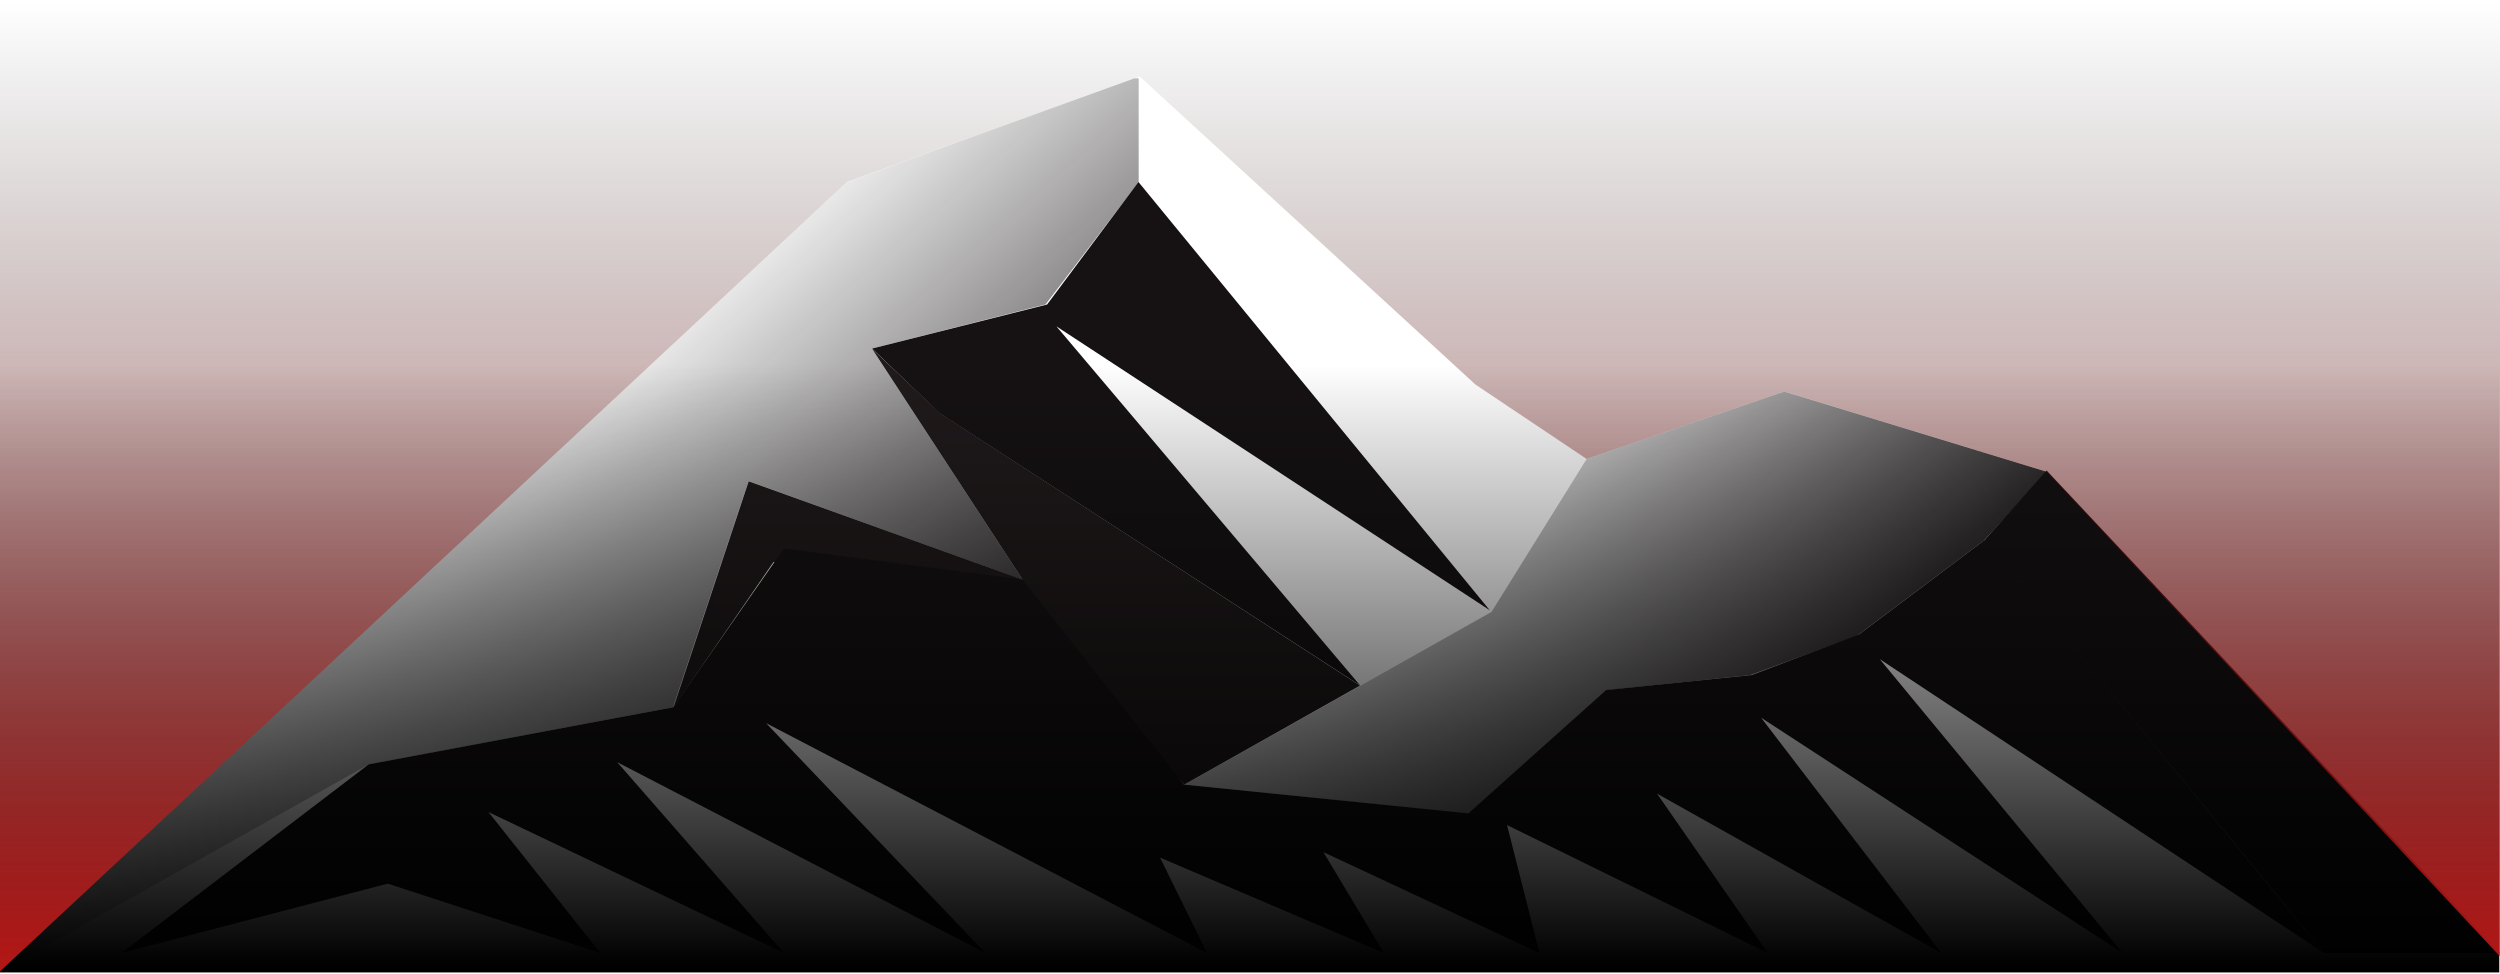
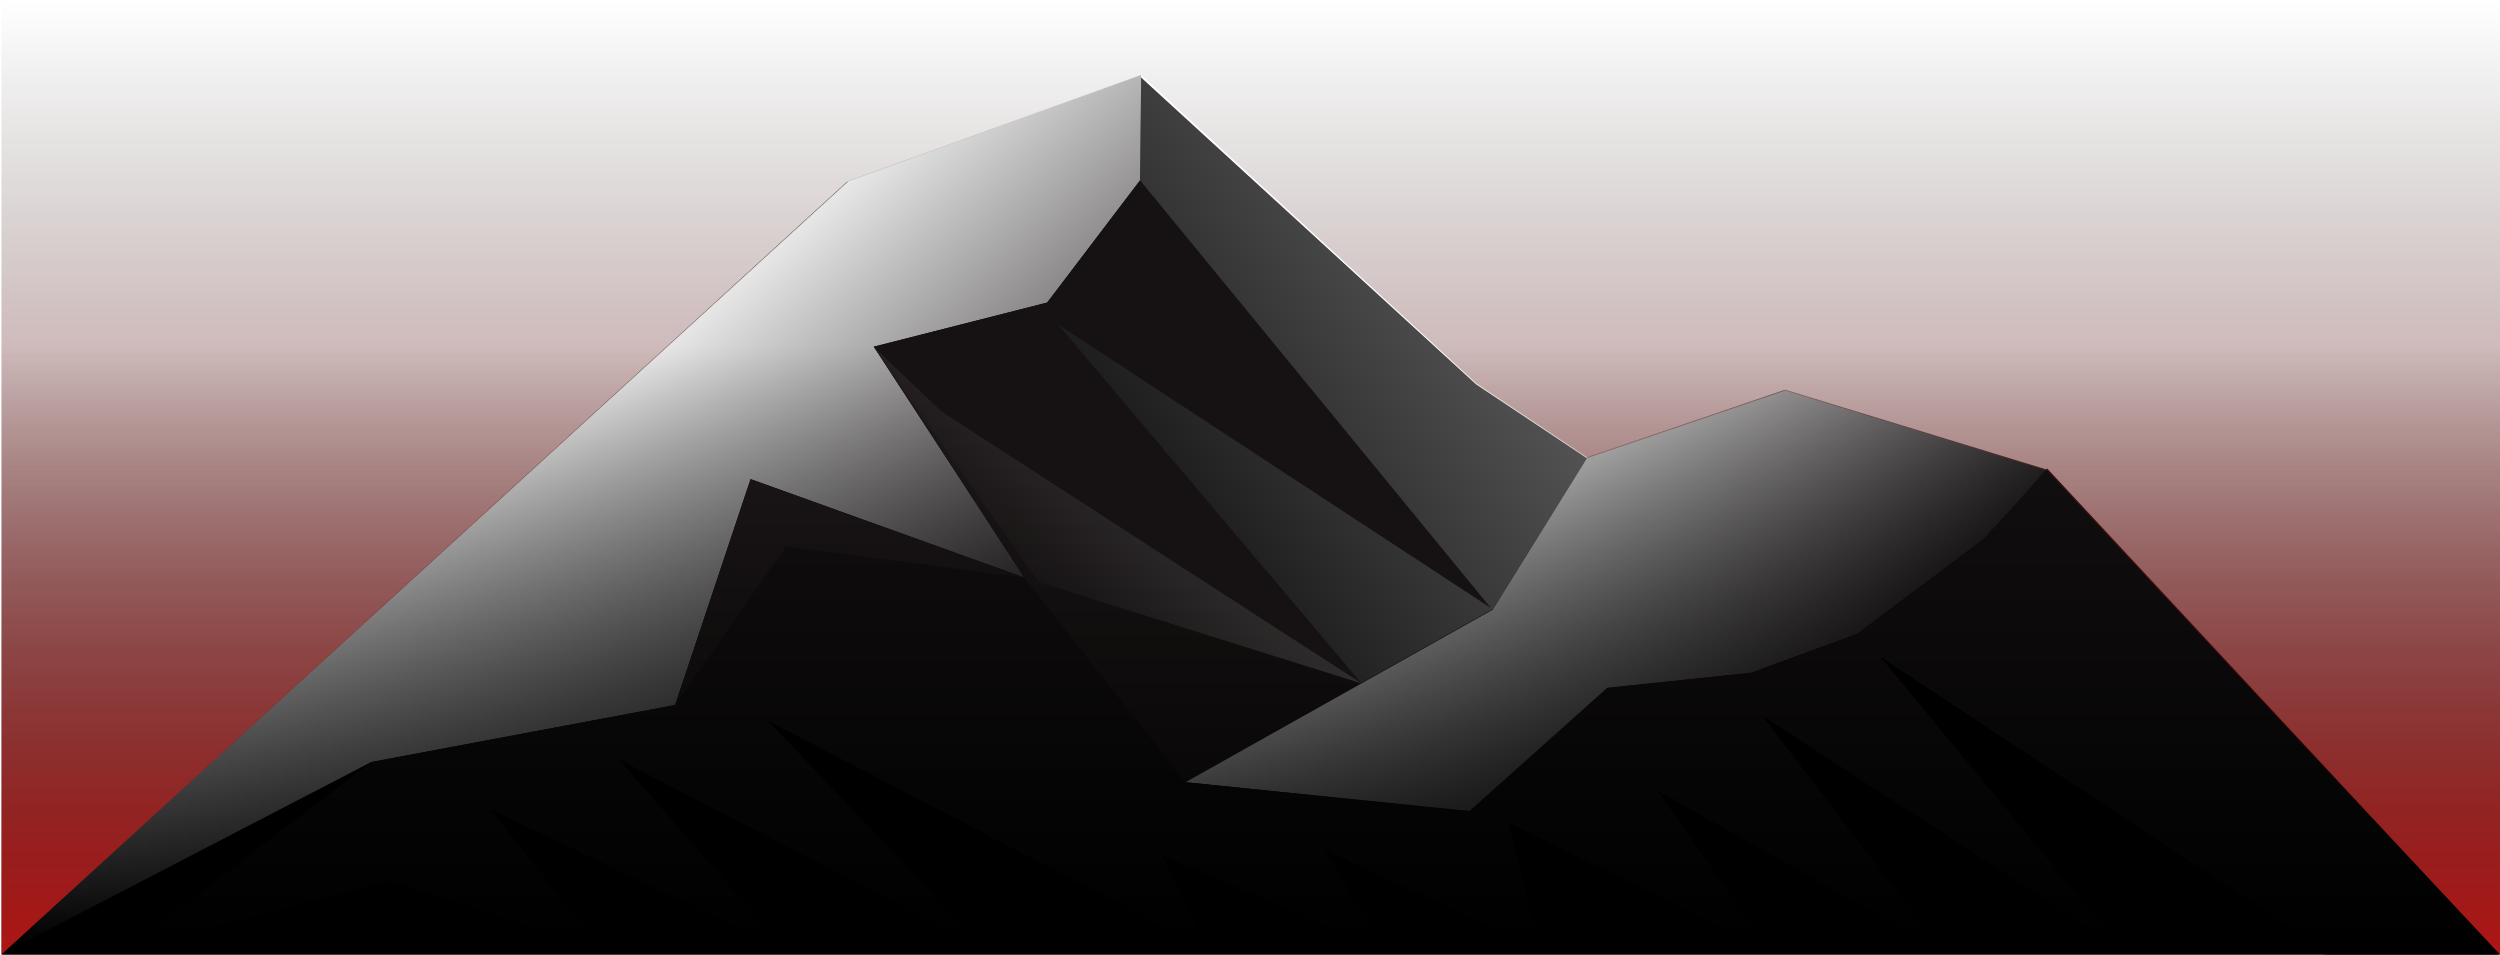
- <svg xmlns="http://www.w3.org/2000/svg" width="1718" height="669" viewBox="0 0 1718 669" fill="none">
-   <path d="M719.231 209.622L782.426 124.997V53.063L784.317 53.582L1014.3 264.256L1090.43 315.347L1025.09 420.067L934.248 471.091L712.5 401.451L599.26 239.521L719.231 209.622Z" fill="url(#paint0_linear_151_1925)" fill-opacity="0.5" />
-   <path d="M-1 668.265L581.864 125.228L779.554 53.838H782.493V56.515V125.228L718.499 209.184L599.159 239.551L702.933 398.532L514.41 330.652L462.524 486.061L253.246 525.359L-1 668.265Z" fill="url(#paint1_linear_151_1925)" />
-   <path d="M725.974 224.278L934.616 470.992L645.931 284.219L599.235 239.524L719.575 209.253L782.359 125.073L1023.75 419.35L725.974 224.278Z" fill="#161214" />
-   <path d="M514.478 330.753L462.87 486.121L531.513 386.238L690.464 411.952L813.811 539.096L934.527 471.131L646.433 284.259L599.227 239.615L702.689 398.247L514.478 330.753Z" fill="#201A1B" />
-   <path d="M1009.1 559.305L814.33 539.147L1024.99 420.477L1090.38 315.355L1226.16 269.09L1406.64 324.218L1363.28 371.551L1275.81 437.146L1202.84 463.88L1105.28 474.208L1009.1 559.305Z" fill="url(#paint2_linear_151_1925)" />
-   <path d="M253.389 525.253L83.401 654.954L266.464 607.248L412.606 654.954L335.689 558.051L538.749 654.954L424.143 523.762L677.199 654.954L526.442 496.927L829.494 654.954L797.189 589.358L951.022 654.954L909.487 585.631L1057.94 654.954L1035.63 566.995L1214.85 654.954L1138.7 545.379L1334.07 654.954L1210.23 493.2L1458.67 654.954L1291.76 452.948L1597.12 654.954L1364.88 370.309L1277.39 436.057L1203.79 463.881L1103.83 474.156L1009.06 558.945L813.593 539.167L702.674 398.284L538.749 376.9L462.633 486.003L253.389 525.253Z" fill="#161214" />
-   <path d="M1406.43 323.317L1364.27 370.558L1597.29 654.954H1718L1406.43 323.317Z" fill="#161214" />
-   <rect x="0.004" y="214.265" width="1717.5" height="454" fill="url(#paint3_linear_151_1925)" />
-   <path d="M582.033 125.014L0.007 667.519L-1 0.94H1718V657.262L1406.41 324.098L1226.23 269.045L1090.27 315.358L1013.99 264.31L783.159 52.508L582.033 125.014Z" fill="url(#paint4_linear_151_1925)" />
+ <svg xmlns="http://www.w3.org/2000/svg" width="1720" height="657" viewBox="0 0 1720 657" fill="none">
+   <path d="M582.639 125.202L1.072 656.785H1718.78L1408.17 324.067L1226.94 268.744L1091.49 315.079L1015.51 264.397L784.256 52.558L582.639 125.202Z" fill="black" />
+   <path d="M0.989 656.385L583.856 124.225L783.864 51.964L785.146 51.511L785.128 53.134L784.345 124.085L720.491 208.18L601.151 238.547L704.924 397.527L516.402 329.647L464.514 485.056L255.238 524.354L0.989 656.385Z" fill="url(#paint0_linear_180_1127)" />
+   <path d="M516.4 329.641L464.428 485.295L543.159 381.101L692.461 410.948L815.59 538.177L936.785 470.132L648.43 283.256L601.224 238.611L704.686 397.243L516.4 329.641Z" fill="#201A1B" />
+   <path d="M1011.1 558.301L815.64 538.151L1026.99 419.473L1092.37 314.351L1228.16 268.086L1408.64 323.214L1365.28 370.547L1277.81 436.142L1204.83 462.876L1107.28 473.204L1011.1 558.301Z" fill="url(#paint1_linear_180_1127)" />
+   <path d="M255.386 524.25L85.398 653.95L268.461 606.244L414.603 653.95L337.686 557.047L540.746 653.95L426.14 522.758L679.196 653.95L528.439 495.923L831.491 653.95L799.186 588.354L953.019 653.95L911.484 584.627L1059.93 653.95L1037.63 565.992L1216.84 653.95L1140.7 544.375L1336.06 653.95L1212.23 492.196L1460.67 653.95L1293.76 451.944L1599.28 653.938L1365.34 370.487L1277.8 436.104L1204.81 462.879L1105.83 473.153L1011.06 557.942L815.59 538.164L704.671 397.28L540.746 375.896L464.63 485L255.386 524.25Z" fill="#161214" />
+   <path d="M1408.42 322.313L1365.32 370.893L1599.28 656.729H1720L1408.42 322.313Z" fill="#161214" />
+   <rect x="1.096" y="202.615" width="1718.91" height="454" fill="url(#paint2_linear_180_1127)" />
+   <path d="M721.229 208.619L784.423 123.994L785.146 51.505L785.795 52.079L1016.3 263.253L1092.43 314.343L1027.09 419.063L936.246 470.087L714.497 400.448L601.257 238.518L721.229 208.619Z" fill="url(#paint3_linear_180_1127)" fill-opacity="0.5" />
+   <path d="M727.971 223.274L936.773 470.133L647.928 283.216L601.093 238.503L720.484 208.14L784.355 124.069L1025.74 418.346L727.971 223.274Z" fill="#161214" />
+   <path d="M584.03 124.755L0.997 656.633V0.681H1720V656.71L1408.41 323.839L1228.23 268.785L1092.27 315.099L1015.99 264.051L785.128 51.476L584.03 124.755Z" fill="url(#paint4_linear_180_1127)" />
  <defs>
-     <linearGradient id="paint0_linear_151_1925" x1="1120.5" y1="10.535" x2="652.975" y2="354.248" gradientUnits="userSpaceOnUse">
+     <linearGradient id="paint0_linear_180_1127" x1="314.217" y1="314.301" x2="565.018" y2="597.424" gradientUnits="userSpaceOnUse">
+       <stop stop-color="white" />
+       <stop offset="1" stop-color="#1B1718" stop-opacity="0.96" />
+     </linearGradient>
+     <linearGradient id="paint1_linear_180_1127" x1="948.96" y1="342.733" x2="1177.07" y2="577.363" gradientUnits="userSpaceOnUse">
+       <stop stop-color="white" />
+       <stop offset="1" stop-color="#1B1718" stop-opacity="0.96" />
+     </linearGradient>
+     <linearGradient id="paint2_linear_180_1127" x1="860.548" y1="238.712" x2="860.549" y2="656.615" gradientUnits="userSpaceOnUse">
+       <stop stop-opacity="0" />
+       <stop offset="0.989" />
+     </linearGradient>
+     <linearGradient id="paint3_linear_180_1127" x1="1122.5" y1="8.921" x2="654.537" y2="352.497" gradientUnits="userSpaceOnUse">
      <stop stop-color="white" />
      <stop offset="1" stop-color="white" stop-opacity="0" />
    </linearGradient>
-     <linearGradient id="paint1_linear_151_1925" x1="312.22" y1="315.304" x2="563.021" y2="598.427" gradientUnits="userSpaceOnUse">
-       <stop stop-color="white" />
-       <stop offset="1" stop-color="#1B1718" stop-opacity="0.96" />
-     </linearGradient>
-     <linearGradient id="paint2_linear_151_1925" x1="946.963" y1="343.736" x2="1175.07" y2="578.367" gradientUnits="userSpaceOnUse">
-       <stop stop-color="white" />
-       <stop offset="1" stop-color="#1B1718" stop-opacity="0.96" />
-     </linearGradient>
-     <linearGradient id="paint3_linear_151_1925" x1="858.753" y1="250.361" x2="858.753" y2="668.265" gradientUnits="userSpaceOnUse">
-       <stop stop-opacity="0" />
-       <stop offset="0.989" />
-     </linearGradient>
-     <linearGradient id="paint4_linear_151_1925" x1="858.502" y1="0.94" x2="858.502" y2="668.264" gradientUnits="userSpaceOnUse">
+     <linearGradient id="paint4_linear_180_1127" x1="860.499" y1="0.681" x2="860.5" y2="668.005" gradientUnits="userSpaceOnUse">
      <stop stop-opacity="0" />
      <stop offset="0.989" stop-color="#E31D1C" stop-opacity="0.78" />
    </linearGradient>
  </defs>
</svg>
